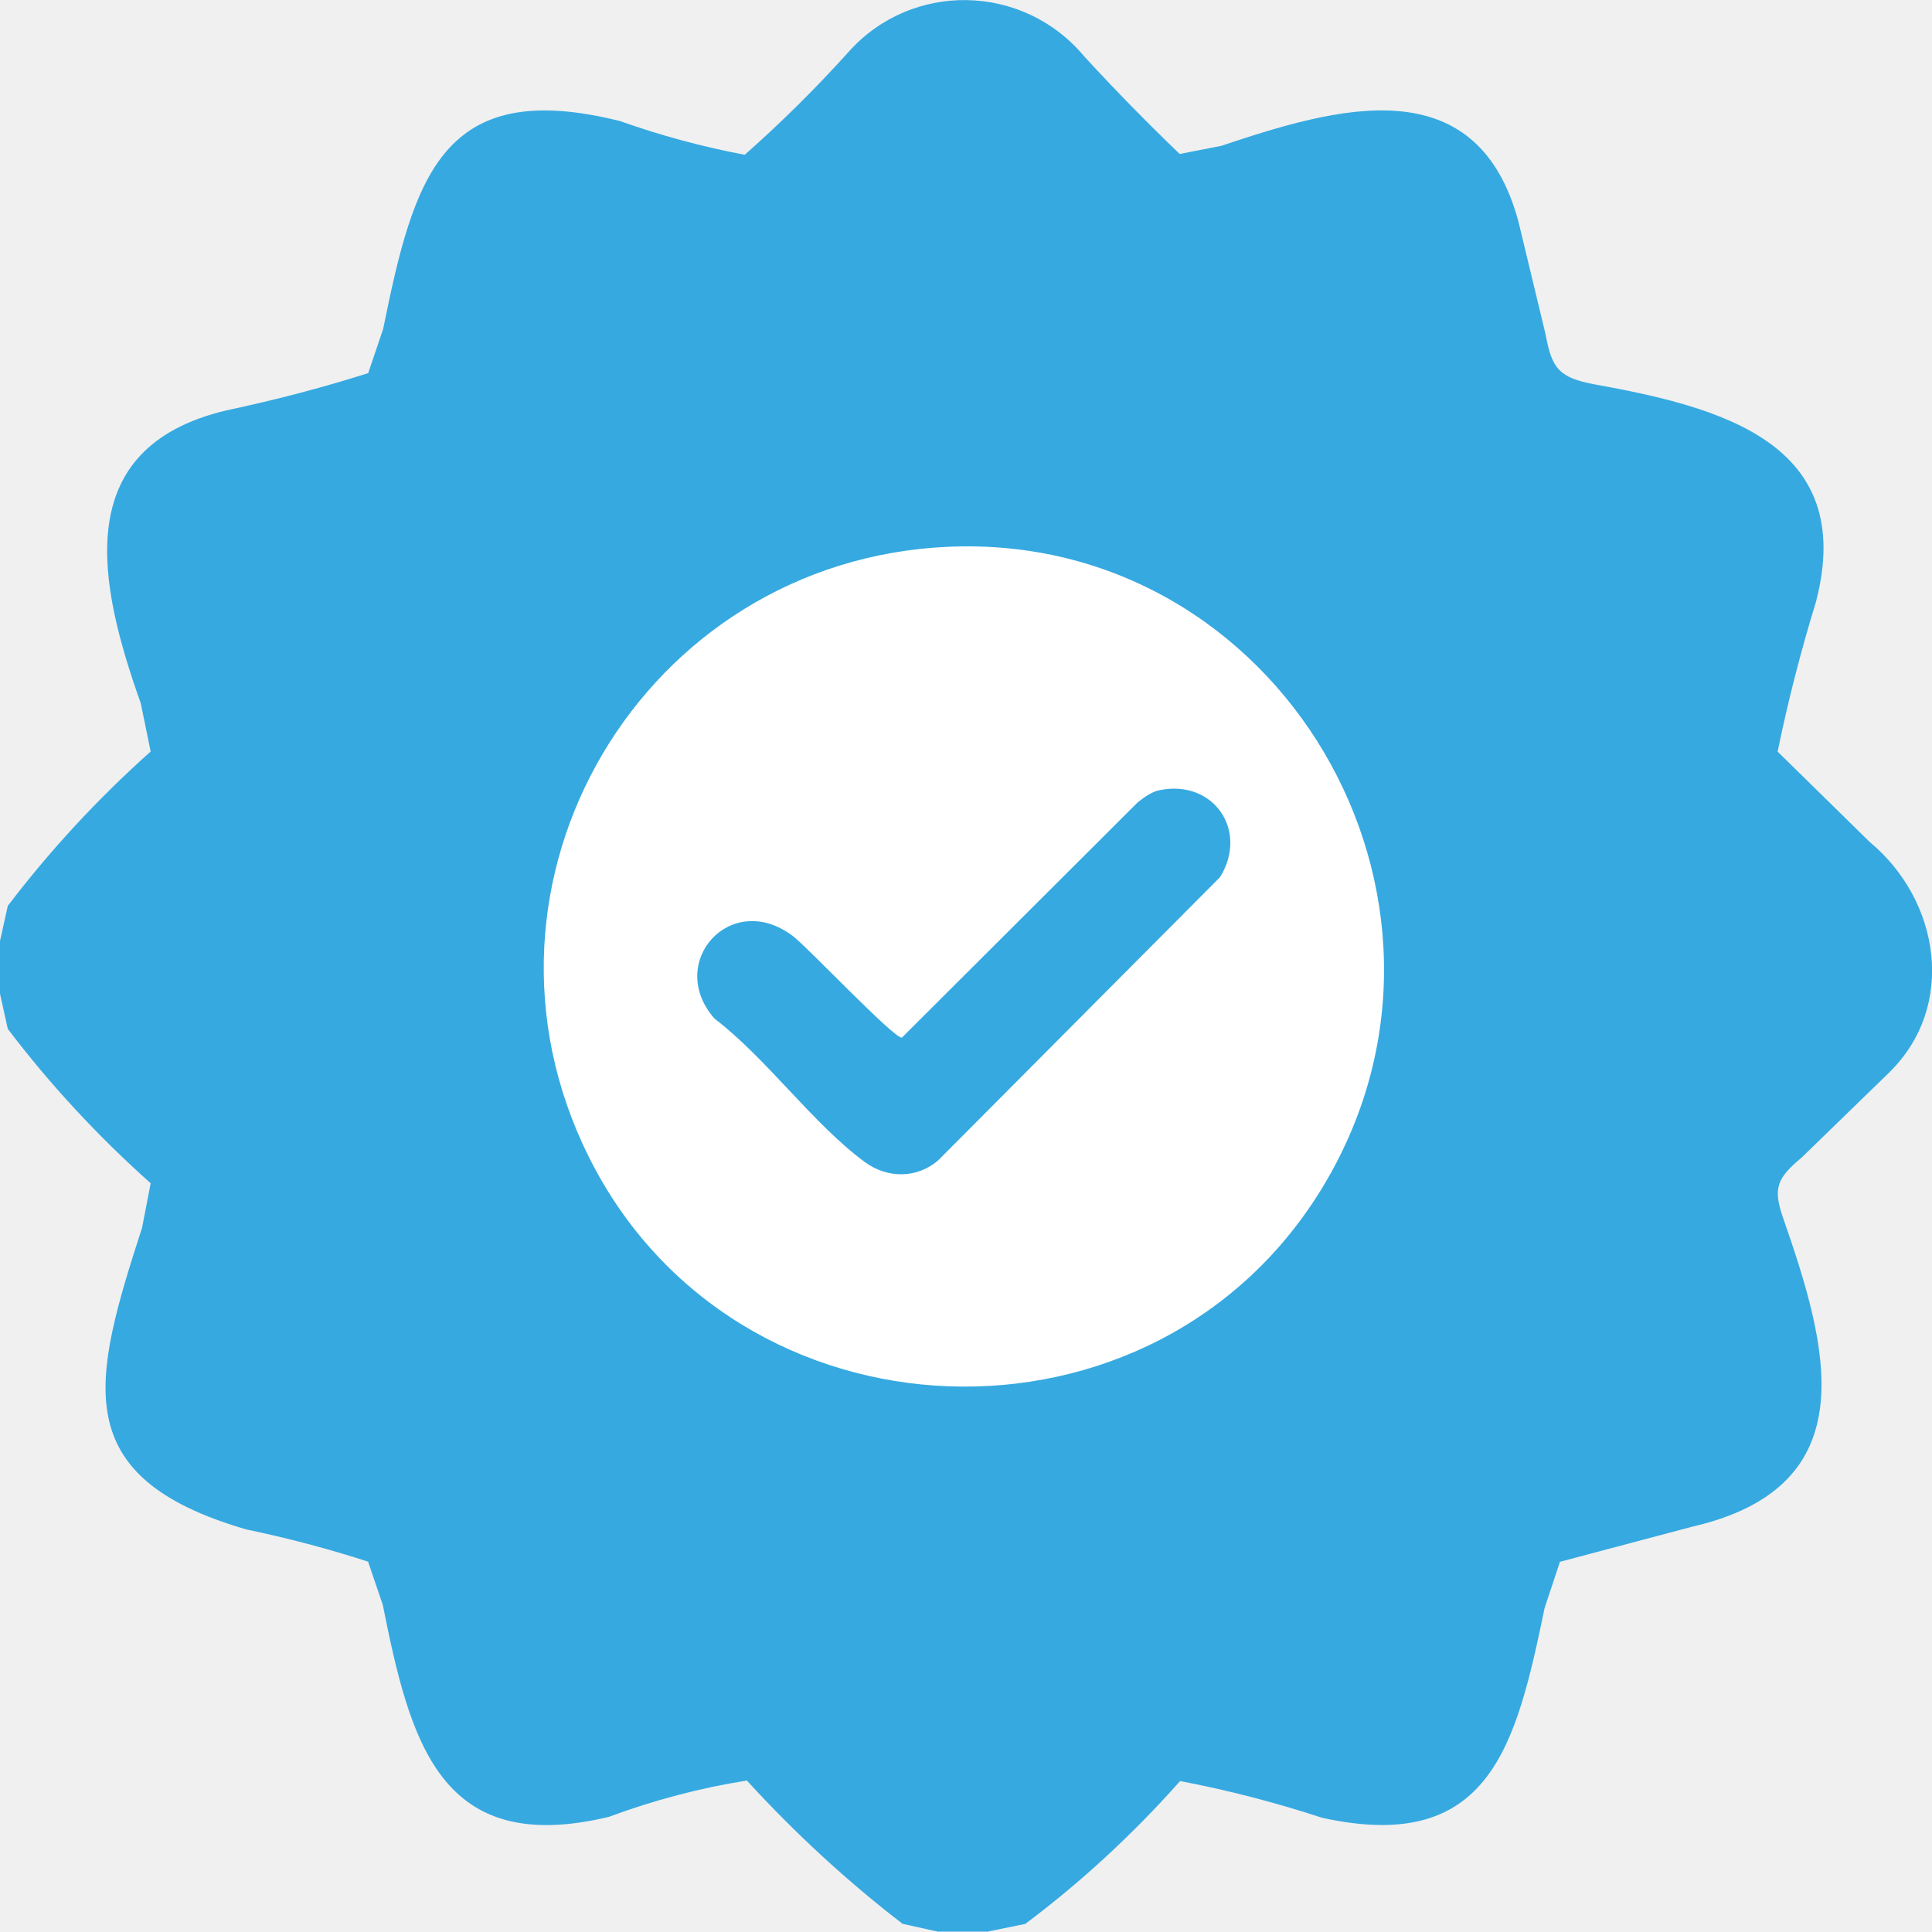
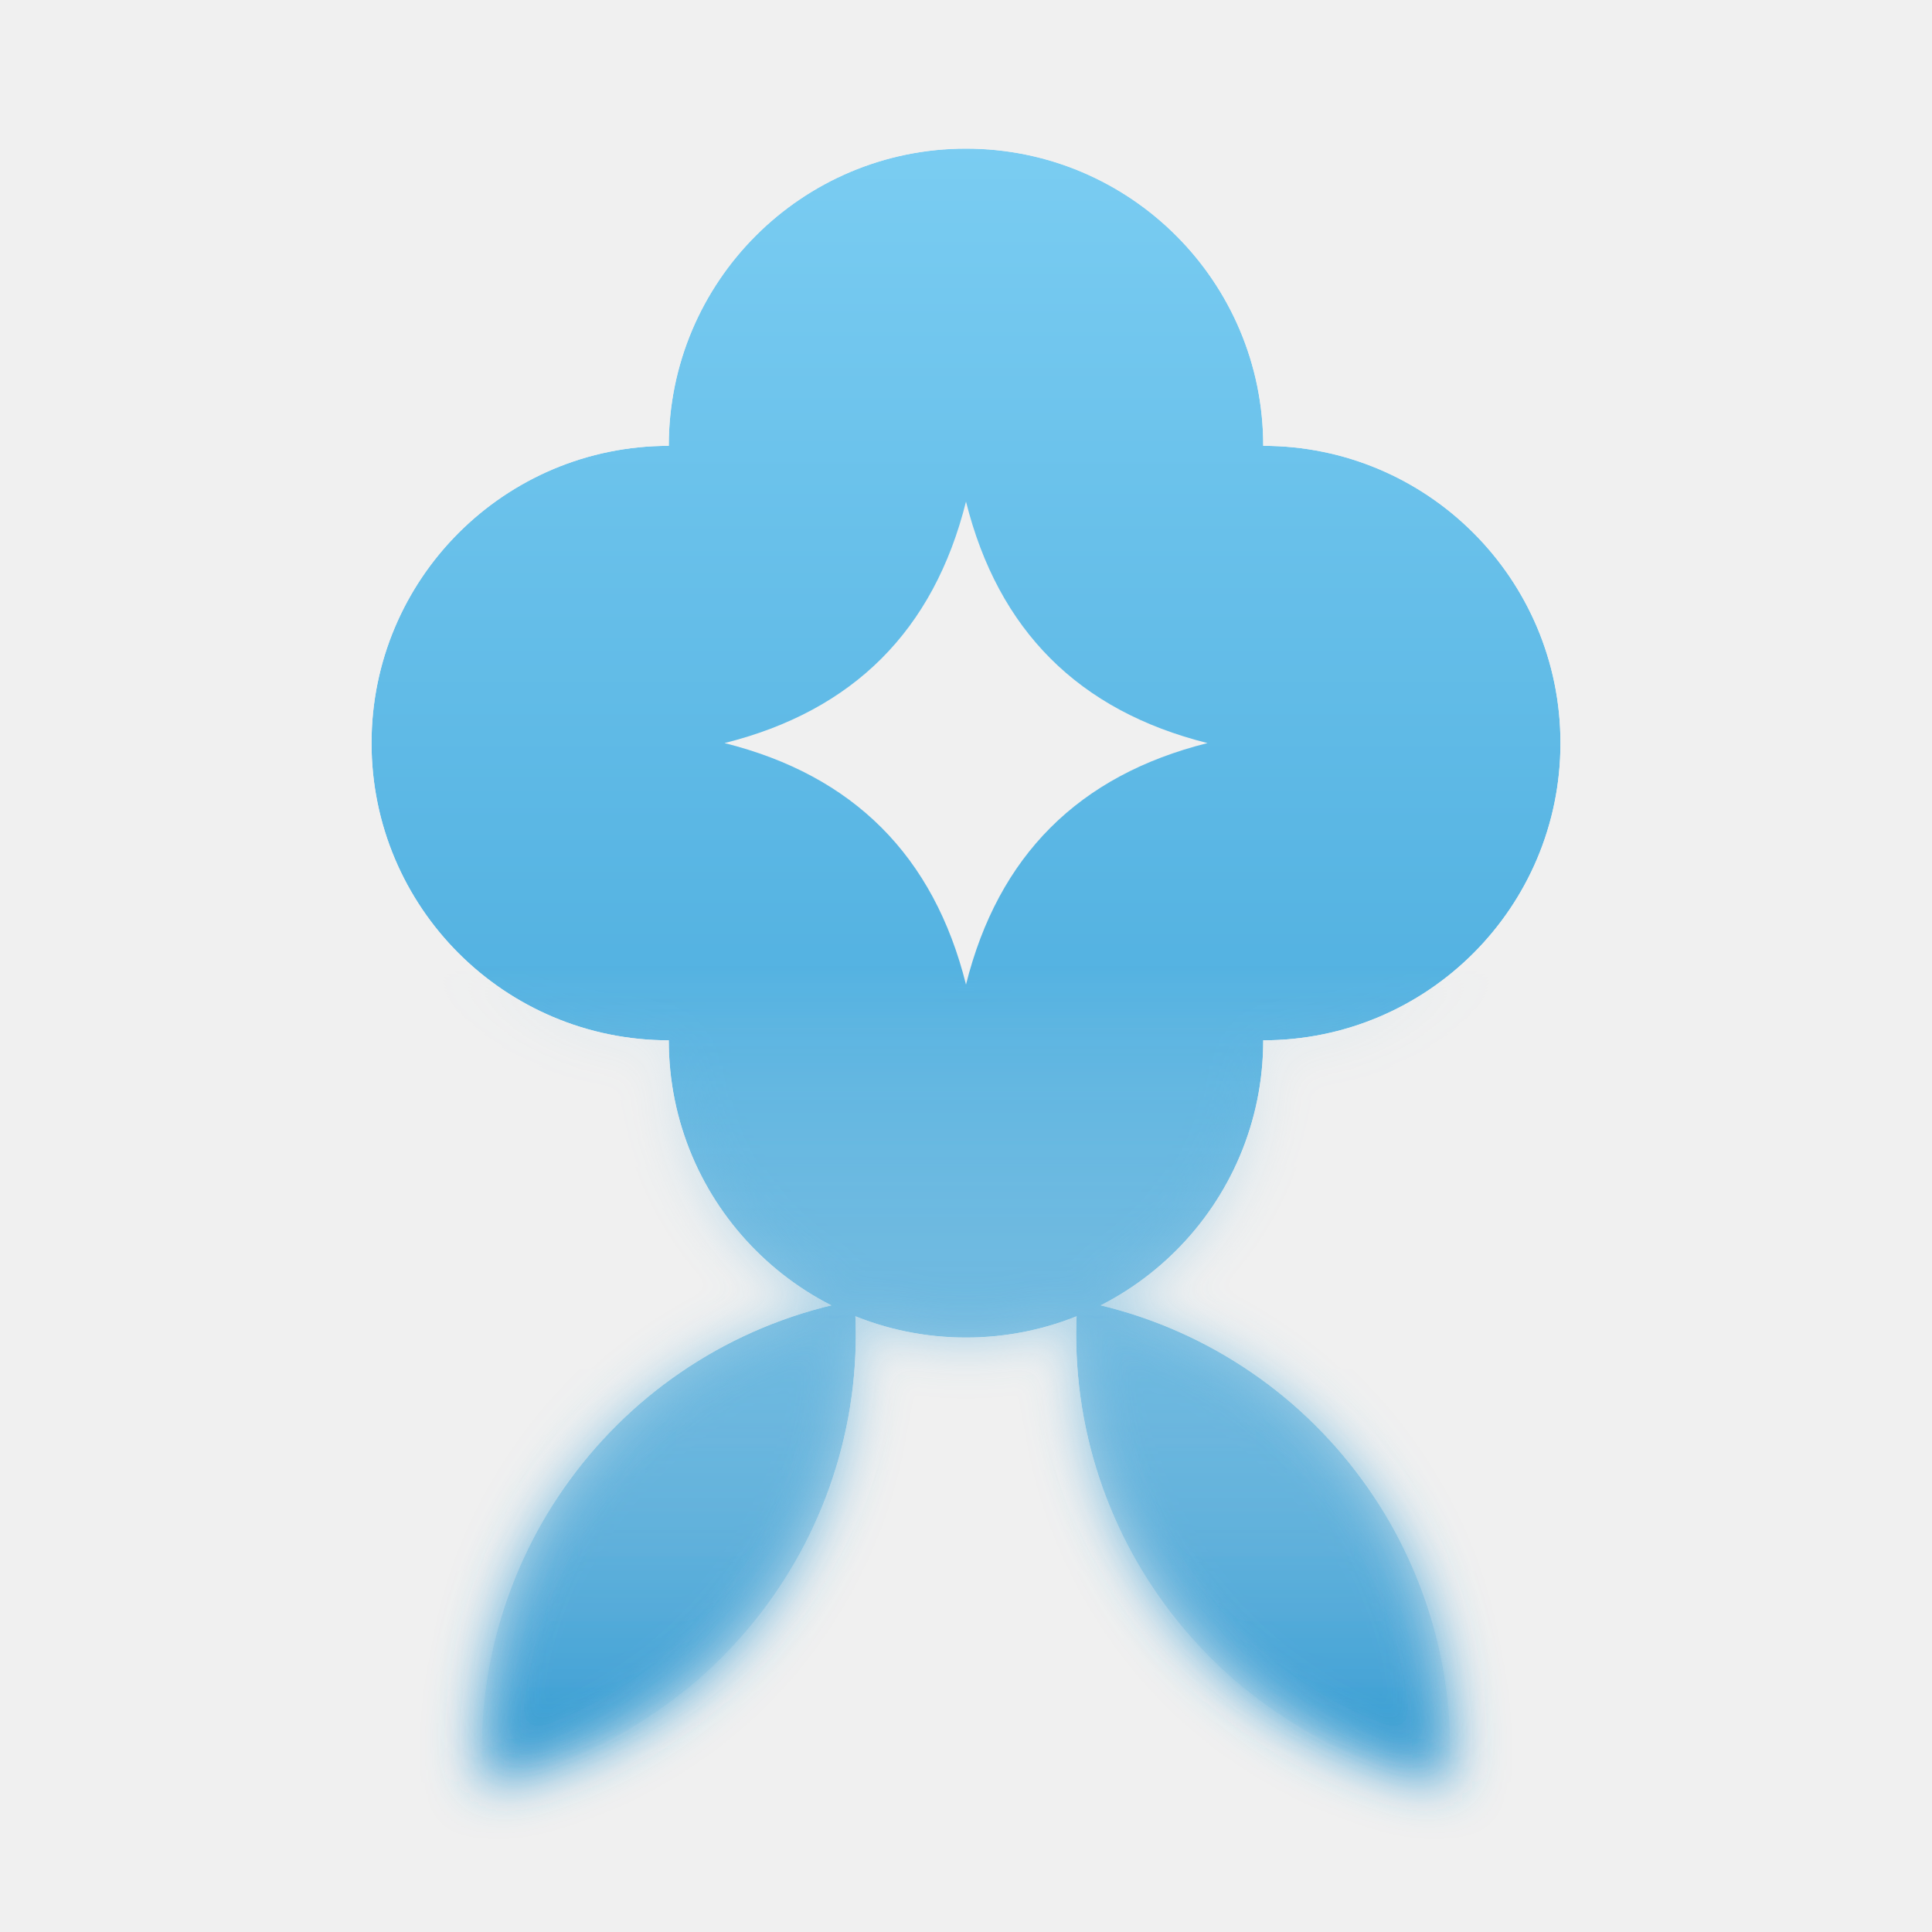
- <svg xmlns="http://www.w3.org/2000/svg" id="Calque_2" data-name="Calque 2" viewBox="0 0 146.18 146.15">
+ <svg xmlns="http://www.w3.org/2000/svg" viewBox="-2 -2 104 104" width="100" height="100">
  <defs>
-     <style>
-       .cls-1 {
-         fill: #fff;
-       }
- 
-       .cls-2 {
-         fill: #36a9e1;
-       }
-     </style>
+     <linearGradient id="c" gradientUnits="userSpaceOnUse" x1="0" y1="0" x2="0" y2="100">
+       <stop offset="0" stop-color="#7fd0f4" />
+       <stop offset="1" stop-color="#2a95cf" />
+     </linearGradient>
+     <mask id="s" maskUnits="userSpaceOnUse" x="-12" y="-12" width="124" height="124">
+       <circle cx="50" cy="22" r="16" fill="#fff" />
+       <circle cx="66" cy="38" r="16" fill="#fff" />
+       <circle cx="50" cy="54" r="16" fill="#fff" />
+       <circle cx="34" cy="38" r="16" fill="#fff" />
+       <circle cx="50" cy="38" r="16" fill="#fff" />
+       <path d="M50 25Q52.6 35.4 63 38Q52.6 40.6 50 51Q47.4 40.6 37 38Q47.4 35.4 50 25Z" fill="#000" />
+       <path d="M44 68A24.60 24.60 0 0 1 24 94A24.60 24.60 0 0 1 44 68Z" fill="#fff" />
+       <path d="M76 94A24.60 24.60 0 0 1 56 68A24.60 24.60 0 0 1 76 94Z" fill="#fff" />
+     </mask>
+     <linearGradient id="t" x1="0" y1="0" x2="0" y2="1">
+       <stop offset=".5" stop-color="#fff" />
+       <stop offset=".85" stop-color="#000" />
+     </linearGradient>
+     <linearGradient id="b" x1="0" y1="0" x2="0" y2="1">
+       <stop offset=".5" stop-color="#000" />
+       <stop offset=".85" stop-color="#fff" />
+     </linearGradient>
+     <mask id="top" maskUnits="userSpaceOnUse" x="-12" y="-12" width="124" height="124">
+       <rect x="-12" y="-12" width="124" height="124" fill="url(#t)" />
+     </mask>
+     <mask id="bot" maskUnits="userSpaceOnUse" x="-12" y="-12" width="124" height="124">
+       <rect x="-12" y="-12" width="124" height="124" fill="url(#b)" />
+     </mask>
+     <filter id="f" x="-20%" y="-20%" width="140%" height="140%">
+       <feGaussianBlur stdDeviation="1.4" />
+     </filter>
+     <g id="shape">
+       <g mask="url(#s)">
+         <circle cx="50" cy="22" r="16" fill="url(#c)" />
+         <circle cx="66" cy="38" r="16" fill="url(#c)" />
+         <circle cx="50" cy="54" r="16" fill="url(#c)" />
+         <circle cx="34" cy="38" r="16" fill="url(#c)" />
+         <circle cx="50" cy="38" r="16" fill="url(#c)" />
+         <path d="M44 68A24.60 24.60 0 0 1 24 94A24.60 24.60 0 0 1 44 68Z" fill="url(#c)" />
+         <path d="M76 94A24.60 24.60 0 0 1 56 68A24.60 24.60 0 0 1 76 94Z" fill="url(#c)" />
+       </g>
+     </g>
  </defs>
-   <g id="Calque_1-2" data-name="Calque 1">
-     <g>
-       <path class="cls-2" d="M74.65,146.15h-3.7l-2.66-.59c-4.2-3.23-8.12-6.84-11.78-10.84-3.54.56-7.02,1.48-10.45,2.75-12.77,3.06-15.02-5.65-17.1-16.05l-1.11-3.26c-3.02-.98-6.09-1.79-9.22-2.44-13.6-3.96-11.63-11.23-7.88-22.83l.65-3.36c-4.02-3.59-7.63-7.49-10.81-11.68l-.59-2.66v-3.99l.59-2.66c3.19-4.19,6.79-8.09,10.81-11.68l-.75-3.65c-3.14-8.85-5.51-19.32,6.48-22.16,3.63-.77,7.21-1.7,10.73-2.82l1.13-3.34c2.34-11.54,4.47-19.09,17.92-15.73,3.1,1.1,6.25,1.95,9.44,2.55,2.76-2.44,5.39-5.04,7.87-7.8,4.79-5.35,13.2-5.17,17.81.35,2.34,2.55,4.75,5.01,7.23,7.39l3.16-.62c8.63-2.89,19.3-6.04,22.47,5.74l2.06,8.56c.47,2.6,1.06,3.25,3.69,3.75,9.46,1.71,19.91,4.4,16.76,16.46-1.15,3.74-2.12,7.52-2.9,11.33l6.97,6.84c5.3,4.4,6.62,12.43,1.44,17.47l-6.59,6.4c-1.82,1.53-2.21,2.27-1.41,4.56,3.38,9.7,6.45,20.32-6.9,23.38l-9.98,2.65-1.16,3.49c-2.15,10.36-4.11,18.67-16.83,15.88-3.54-1.16-7.12-2.09-10.75-2.78-3.6,4.05-7.5,7.65-11.72,10.81l-2.9.59Z" />
-       <path class="cls-1" d="M71.75,41.37c25.03-1.1,41.29,26.54,28.5,48.16-12.67,21.41-44.64,20.23-55.71-2.02-10.35-20.81,4.13-45.12,27.21-46.14Z" />
-       <path class="cls-2" d="M87.72,59.79c4.11-.85,6.77,3.07,4.59,6.58l-21.32,21.42c-1.61,1.4-3.87,1.38-5.56.13-3.93-2.89-7.42-7.84-11.37-10.85-3.73-4.25,1.26-9.81,5.95-6.23,1.14.87,7.65,7.77,8.23,7.67l17.84-17.8c.45-.36,1.07-.81,1.64-.92Z" />
-     </g>
+   <use href="#shape" mask="url(#top)" />
+   <g mask="url(#bot)">
+     <use href="#shape" filter="url(#f)" />
  </g>
</svg>
